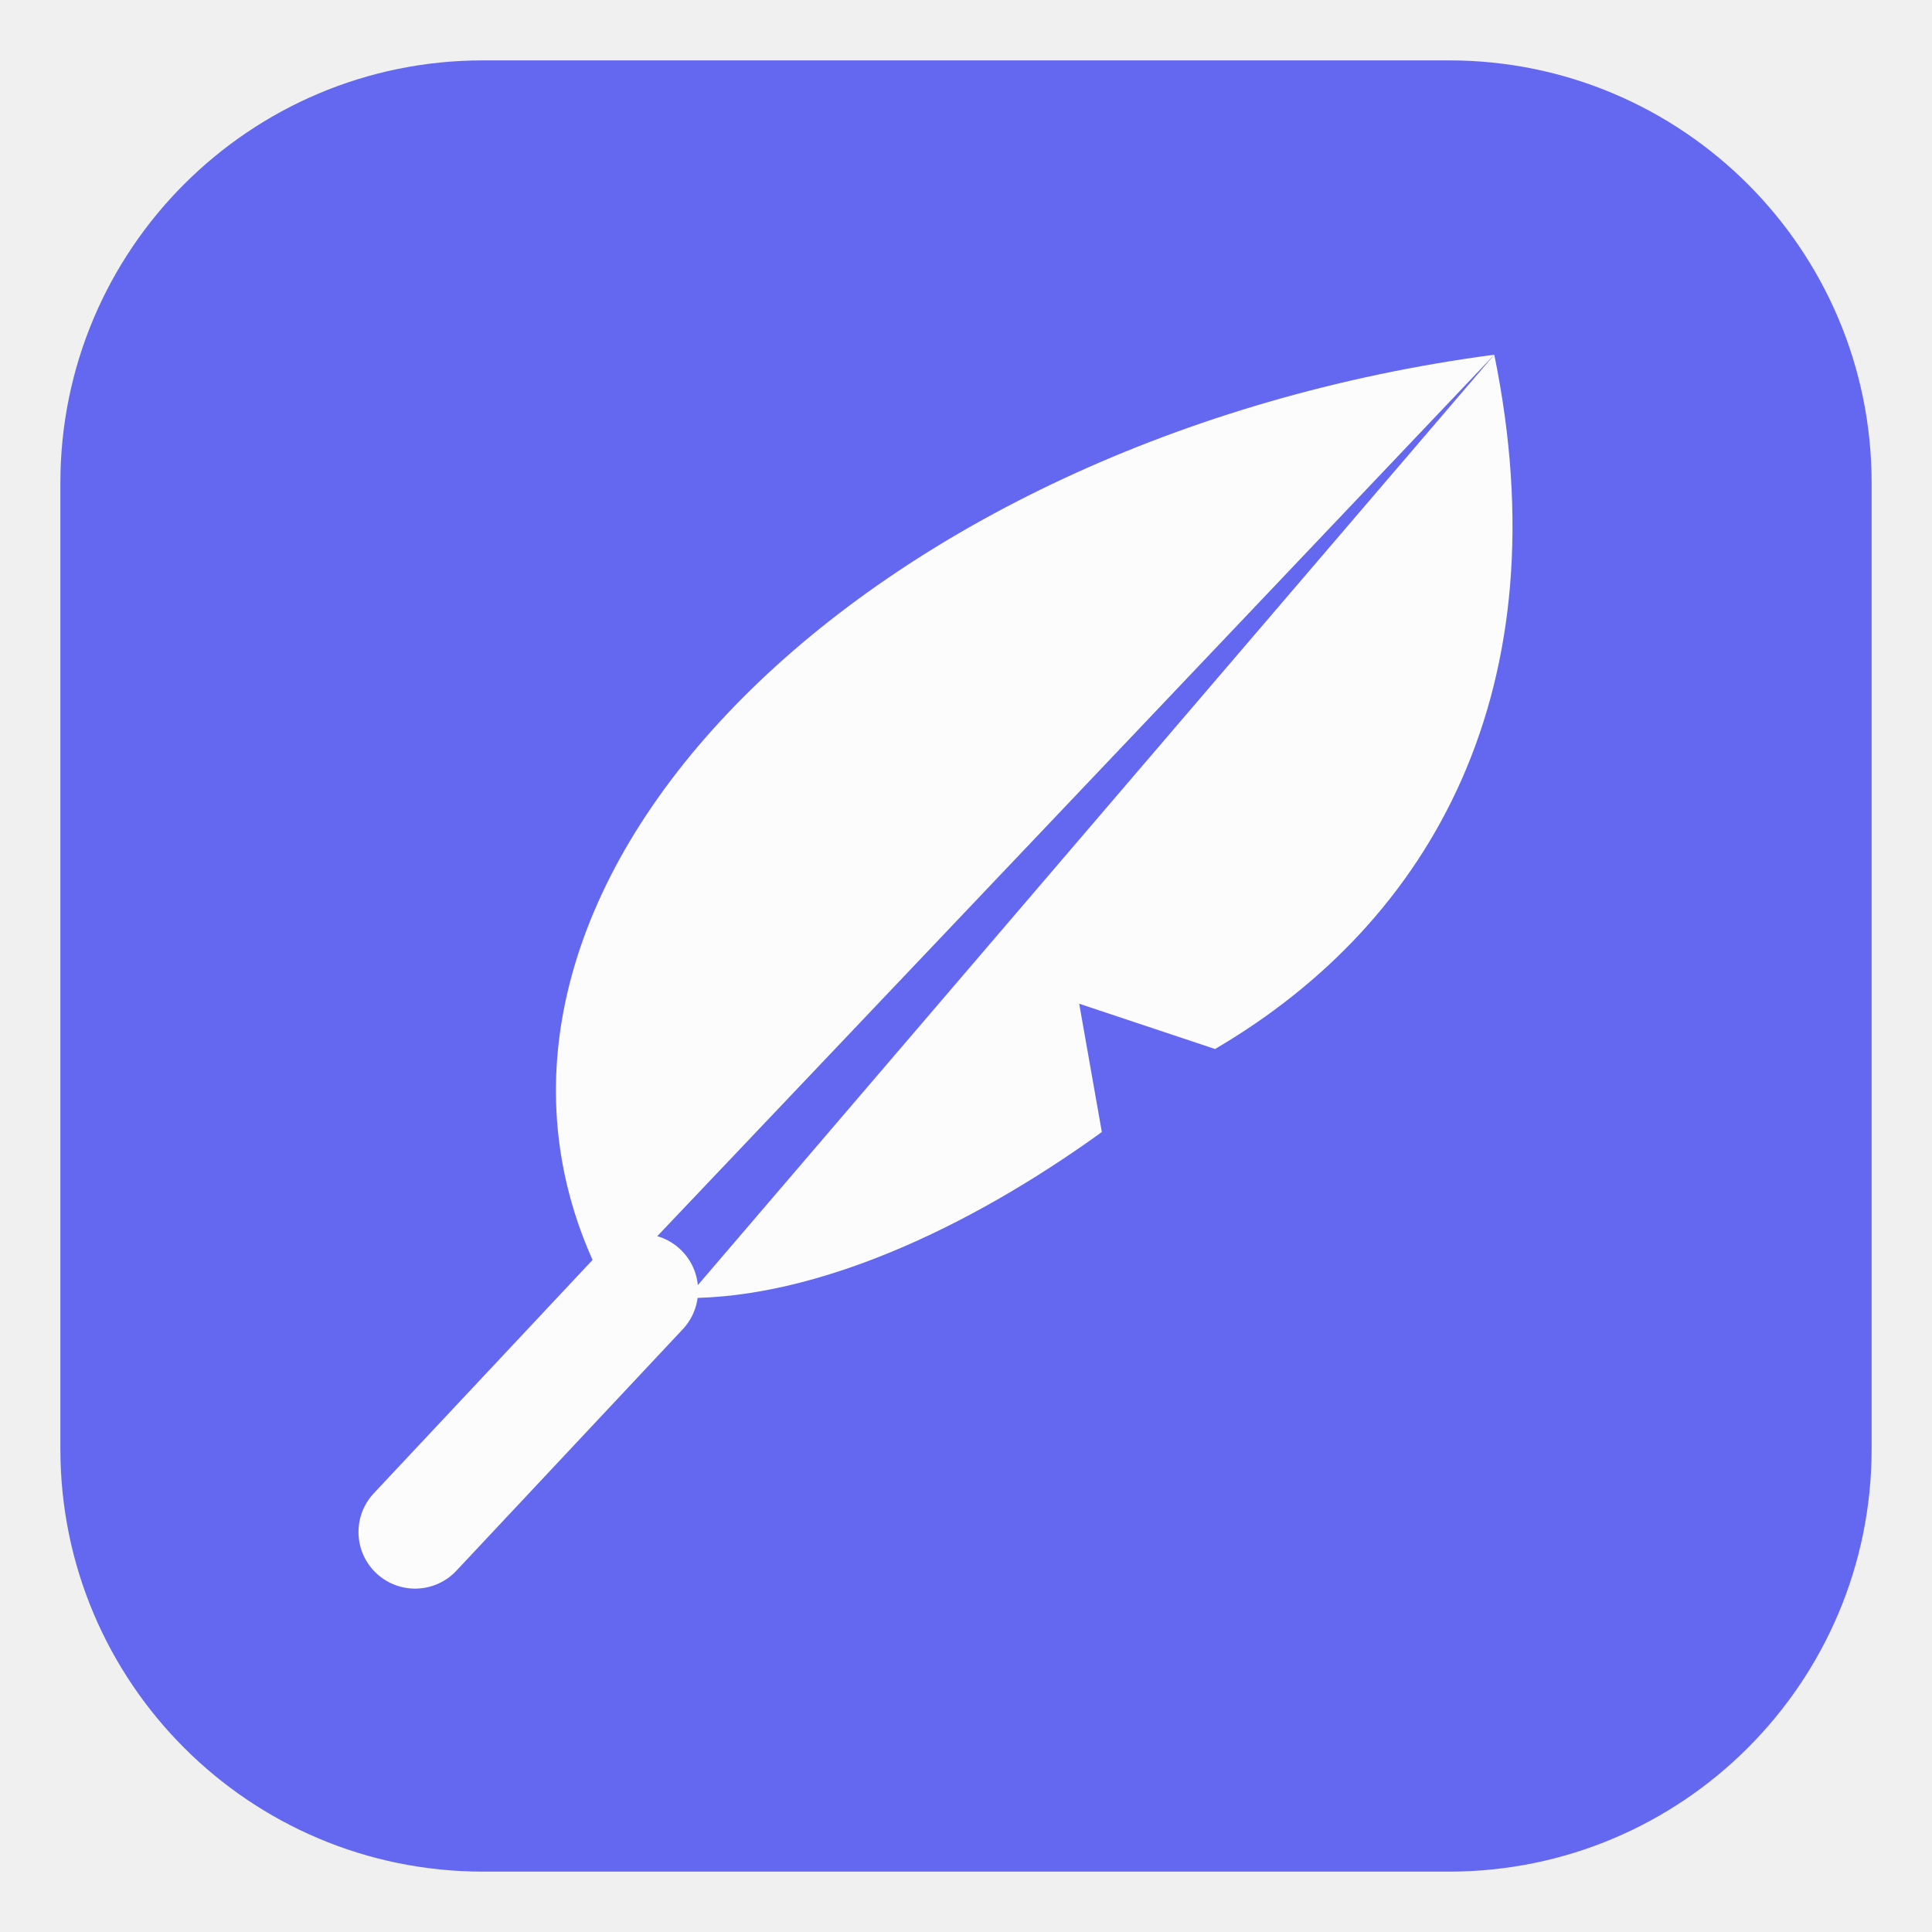
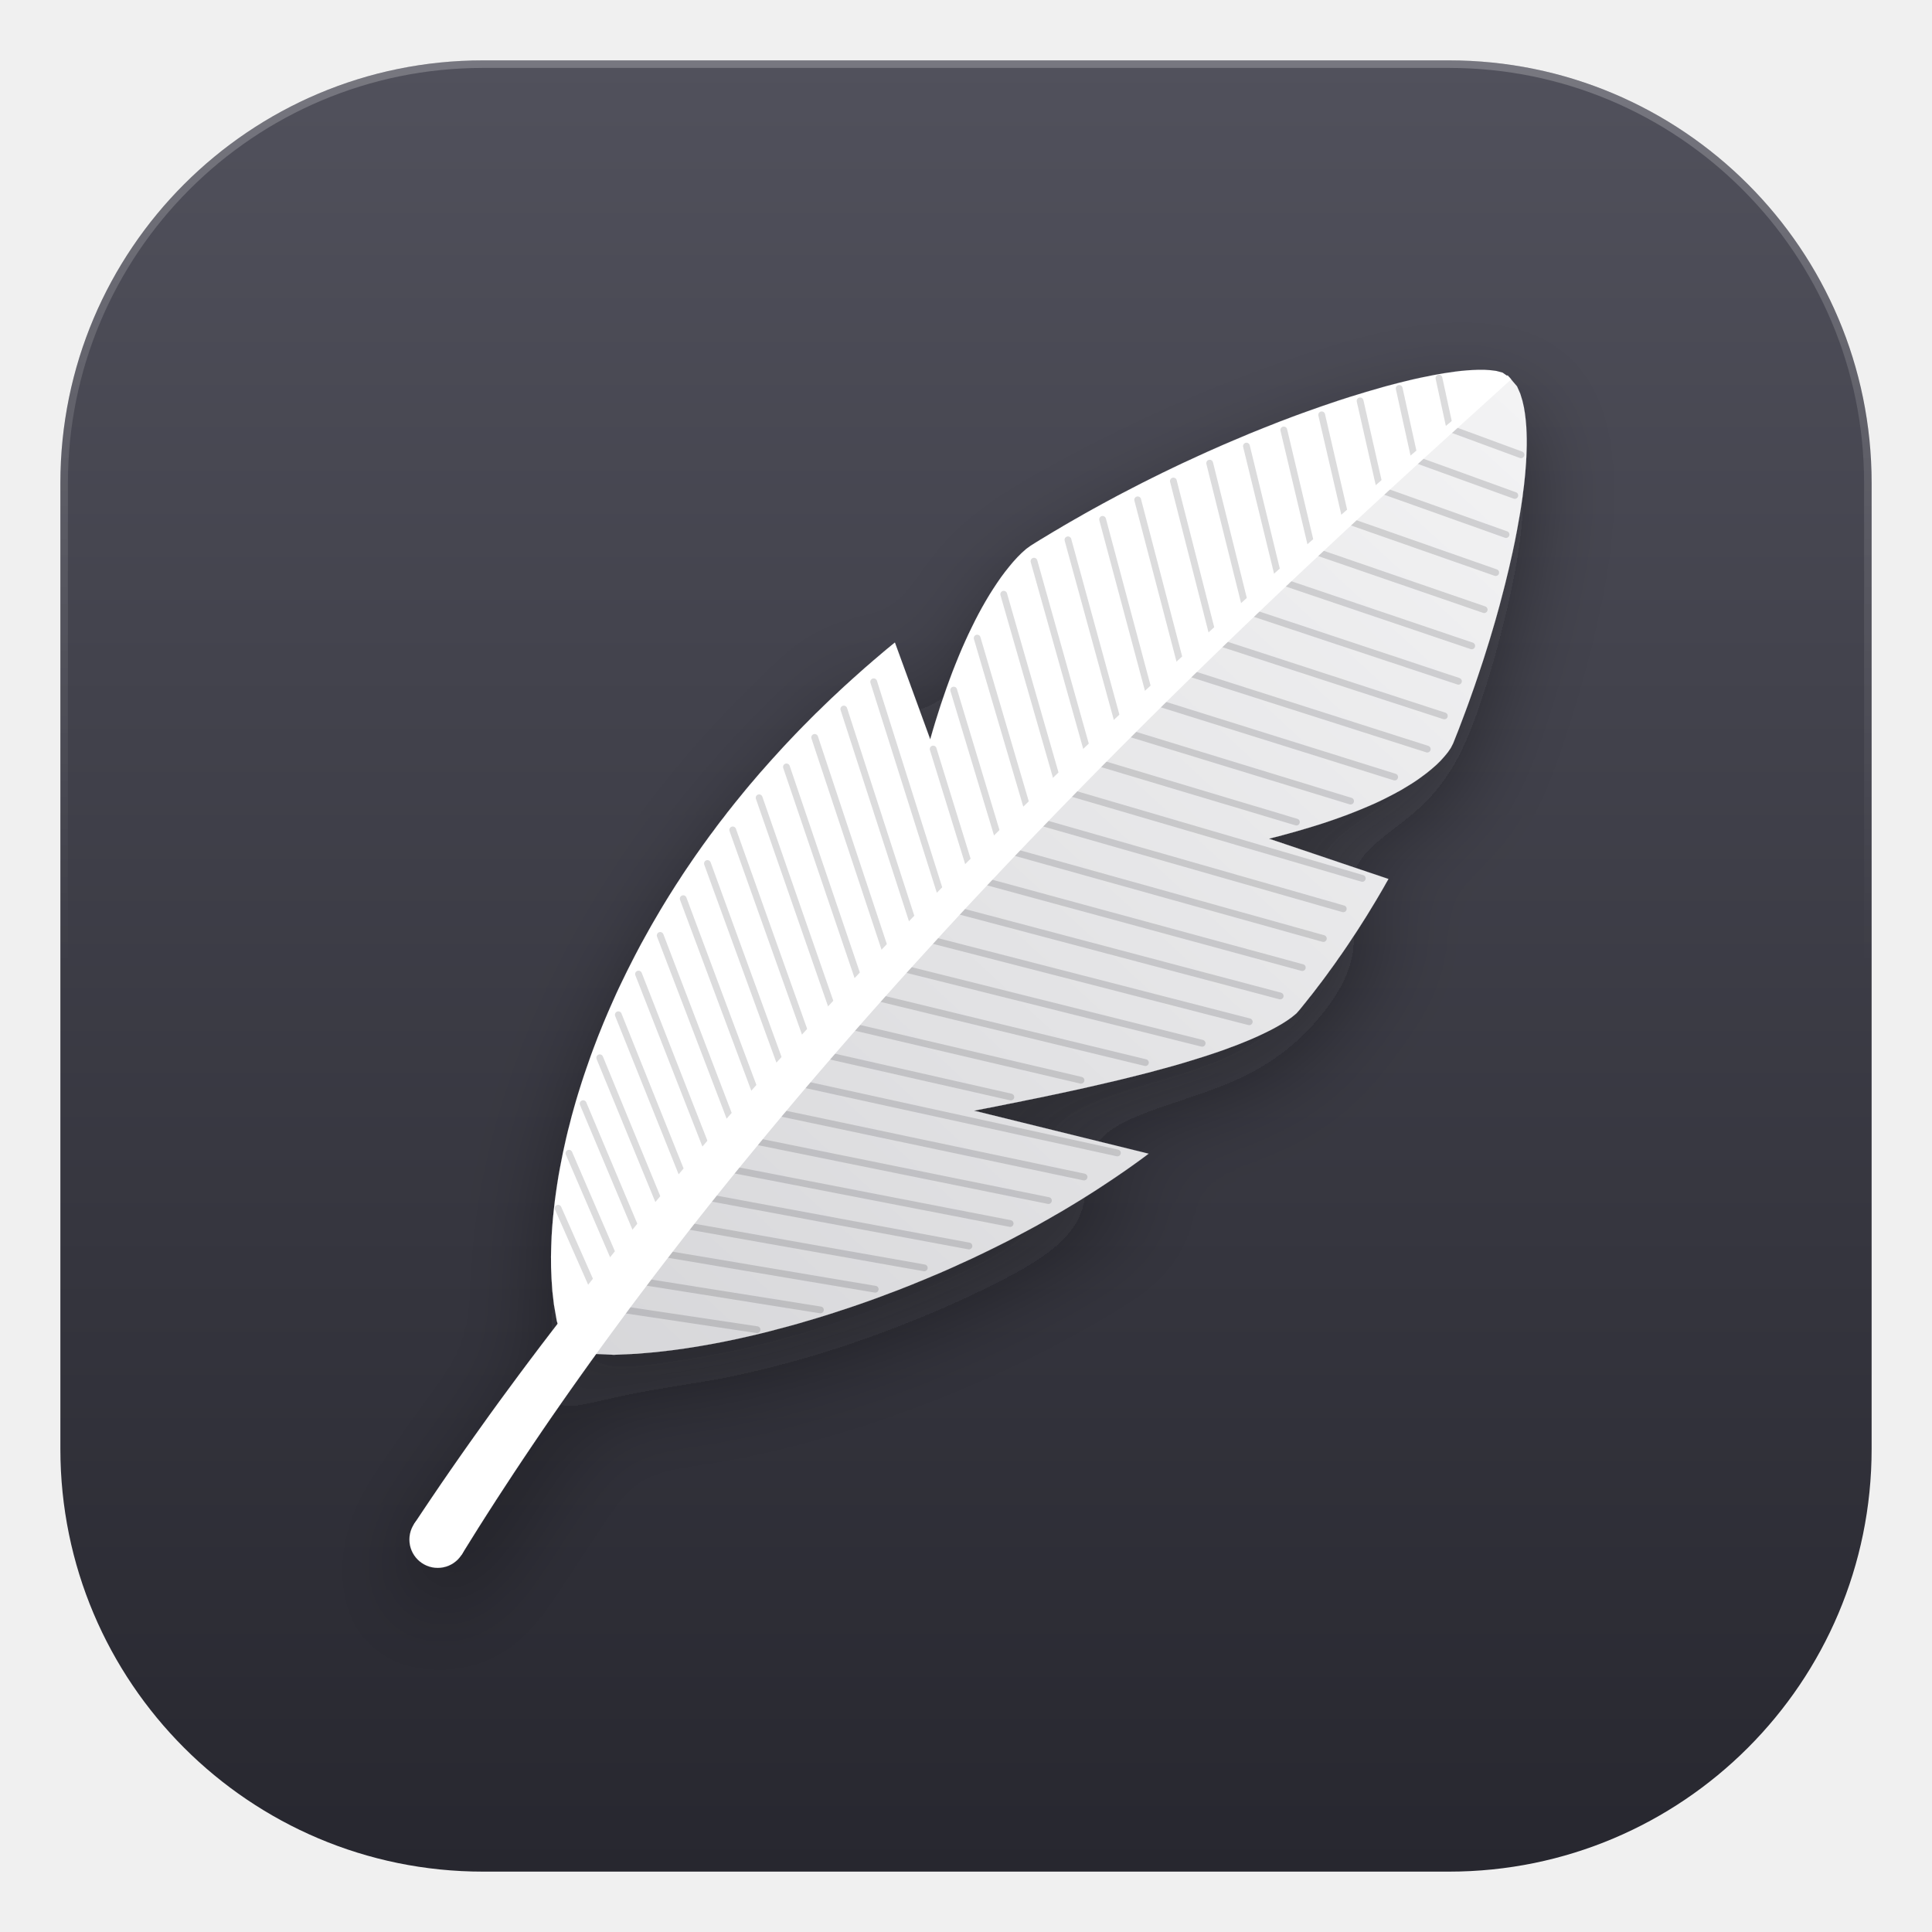
<svg xmlns="http://www.w3.org/2000/svg" width="256" height="256" viewBox="0 0 256 256">
-   <rect x="8" y="8" width="240" height="240" rx="56" fill="#6468F0" />
-   <path d="M 79 168 C 55 117 115 58 198 47 L 85 166 Z" fill="#FCFCFC" />
-   <path d="M 198 47 C 207 91 190 122 161 139 L 143 133 L 146 150 C 128 163 108 172 91 172 Z" fill="#FCFCFC" />
-   <line x1="85" y1="171" x2="55" y2="203" stroke="#FCFCFC" stroke-width="15" stroke-linecap="round" />
+   <defs>
+     <linearGradient id="tile" x1="0" y1="0" x2="0" y2="1">
+       <stop offset="0" stop-color="#51515C" />
+       <stop offset="1" stop-color="#27272F" />
+     </linearGradient>
+     <linearGradient id="lit" gradientUnits="userSpaceOnUse" x1="58.0" y1="204.0" x2="200.0" y2="50.0">
+       <stop offset="0" stop-color="#FFFFFF" />
+       <stop offset="1" stop-color="#FFFFFF" />
+     </linearGradient>
+     <linearGradient id="shade" gradientUnits="userSpaceOnUse" x1="58.0" y1="204.0" x2="200.0" y2="50.0">
+       <stop offset="0" stop-color="#D2D2D5" />
+       <stop offset="1" stop-color="#F3F3F4" />
+     </linearGradient>
+     <linearGradient id="rim" x1="0" y1="0" x2="0" y2="1">
+       <stop offset="0" stop-color="#fff" stop-opacity="0.22" />
+       <stop offset="0.5" stop-color="#fff" stop-opacity="0" />
+     </linearGradient>
+     <filter id="cast" x="-30%" y="-30%" width="160%" height="160%">
+       <feDropShadow dx="0" dy="5" stdDeviation="6" flood-color="#15151A" flood-opacity="0.4" />
+     </filter>
+     <clipPath id="inside">
+       <path d="M64 8H192A56 56 0 0 1 248 64V192A56 56 0 0 1 192 248H64A56 56 0 0 1 8 192V64A56 56 0 0 1 64 8Z" />
+     </clipPath>
+   </defs>
+   <path d="M64 8H192A56 56 0 0 1 248 64V192A56 56 0 0 1 192 248H64A56 56 0 0 1 8 192V64A56 56 0 0 1 64 8Z" fill="url(#tile)" />
+   <path d="M64 8H192A56 56 0 0 1 248 64V192A56 56 0 0 1 192 248H64A56 56 0 0 1 8 192V64A56 56 0 0 1 64 8Z" fill="none" stroke="url(#rim)" stroke-width="2" clip-path="url(#inside)" />
+   <g filter="url(#cast)">
+     <path d="M75.08 179.23L75.46 178.72L75.84 178.21L76.22 177.70L76.60 177.19L76.98 176.68L77.37 176.17L77.75 175.66L78.14 175.15L78.53 174.63L78.91 174.12L79.30 173.61L79.69 173.10L80.09 172.58L80.48 172.07L80.87 171.56L81.27 171.04L81.67 170.53L82.06 170.02L82.46 169.50L82.86 168.99L83.26 168.47L83.67 167.96L84.07 167.44L84.48 166.93L84.88 166.41L85.29 165.90L85.70 165.38L86.11 164.86L86.52 164.35L86.93 163.83L87.35 163.31L87.76 162.80L88.18 162.28L88.59 161.76L89.01 161.24L89.43 160.72L89.85 160.21L90.27 159.69L90.70 159.17L91.12 158.65L91.55 158.13L91.97 157.61L92.40 157.09L92.83 156.57L93.26 156.05L93.69 155.53L94.12 155.01L94.56 154.49L94.99 153.97L95.43 153.44L95.87 152.92L96.30 152.40L96.74 151.88L97.18 151.36L97.63 150.83L98.07 150.31L98.51 149.79L98.96 149.26L99.41 148.74L99.86 148.21L100.30 147.69L100.76 147.17L101.21 146.64L101.66 146.12L102.11 145.59L102.57 145.07L103.03 144.54L103.48 144.01L103.94 143.49L104.40 142.96L104.86 142.44L105.33 141.91L105.79 141.38L106.25 140.85L106.72 140.33L107.19 139.80L107.66 139.27L108.13 138.74L108.60 138.21L109.07 137.68L109.54 137.16L110.02 136.63L110.49 136.10L110.97 135.57L111.45 135.04L111.93 134.51L112.41 133.98L112.89 133.45L113.37 132.92L113.86 132.38L114.34 131.85L114.83 131.32L115.31 130.79L115.80 130.26L116.29 129.72L116.78 129.19L117.28 128.66L117.77 128.13L118.26 127.59L118.76 127.06L119.26 126.53L119.76 125.99L120.26 125.46L120.76 124.92L121.26 124.39L121.76 123.85L122.27 123.32L122.77 122.78L123.28 122.25L123.79 121.71L124.30 121.17L124.81 120.64L125.32 120.10L125.83 119.56L126.34 119.03L126.86 118.49L127.38 117.95L127.89 117.41L128.41 116.88L128.93 116.34L129.45 115.80L129.97 115.26L130.50 114.72L131.02 114.18L131.55 113.64L132.08 113.10L132.60 112.56L133.13 112.02L133.66 111.48L134.20 110.94L134.73 110.40L135.26 109.86L135.80 109.32L136.34 108.78L136.87 108.23L137.41 107.69L137.95 107.15L138.49 106.61L139.04 106.06L139.58 105.52L140.13 104.98L140.67 104.43L141.22 103.89L141.77 103.35L142.32 102.80L142.87 102.26L143.42 101.71L143.97 101.17L144.53 100.62L145.08 100.08L145.64 99.53L146.20 98.98L146.76 98.44L147.32 97.89L147.88 97.35L148.44 96.80L149.01 96.25L149.57 95.70L150.14 95.16L150.71 94.61L151.28 94.06L151.85 93.51L152.42 92.96L152.99 92.41L153.56 91.86L154.14 91.32L154.71 90.77L155.29 90.22L155.87 89.67L156.45 89.12L157.03 88.57L157.61 88.01L158.20 87.46L158.78 86.91L159.37 86.36L159.95 85.81L160.54 85.26L161.13 84.70L161.72 84.15L162.31 83.60L162.91 83.05L163.50 82.49L164.09 81.94L164.69 81.39L165.29 80.83L165.89 80.28L166.49 79.72L167.09 79.17L167.69 78.61L168.30 78.06L168.90 77.50L169.51 76.95L170.11 76.39L170.72 75.84L171.33 75.28L171.94 74.72L172.55 74.17L173.17 73.61L173.78 73.05L174.40 72.50L175.01 71.94L175.63 71.38L176.25 70.82L176.87 70.26L177.49 69.70L178.12 69.15L178.74 68.59L179.36 68.03L179.99 67.47L180.62 66.91L181.25 66.35L181.88 65.79L182.51 65.23L183.14 64.67L183.77 64.10L184.41 63.54L185.04 62.98L185.68 62.42L186.32 61.86L186.96 61.30L187.60 60.73L188.24 60.17L188.88 59.61L189.53 59.04L190.17 58.48L190.82 57.92L191.47 57.35L192.12 56.79L192.77 56.22L193.42 55.66L194.07 55.09L194.73 54.53L195.38 53.96L196.04 53.40L196.69 52.83L197.35 52.27L198.01 51.70L198.67 51.13L199.34 50.57L200.00 50.00L200.00 50.00L199.09 49.37L198.26 49.15L197.46 49.05L196.67 49.00L195.89 49.00L195.11 49.03L194.35 49.08L193.58 49.15L192.82 49.24L192.07 49.35L191.32 49.46L190.57 49.59L189.82 49.73L189.08 49.88L188.33 50.03L187.59 50.19L186.86 50.36L186.12 50.54L185.39 50.72L184.66 50.91L183.93 51.10L183.20 51.30L182.48 51.51L181.75 51.72L181.03 51.93L180.31 52.15L179.59 52.37L178.87 52.59L178.16 52.82L177.44 53.05L176.73 53.29L176.02 53.53L175.31 53.77L174.60 54.02L173.89 54.27L173.19 54.52L172.49 54.77L171.78 55.03L171.08 55.29L170.38 55.56L169.68 55.82L168.99 56.09L168.29 56.37L167.60 56.64L166.91 56.92L166.21 57.20L165.52 57.48L164.84 57.77L164.15 58.06L163.46 58.35L162.78 58.64L162.10 58.93L161.42 59.23L160.74 59.53L160.06 59.83L159.38 60.14L158.70 60.45L158.03 60.76L157.36 61.07L156.68 61.38L156.01 61.70L155.34 62.02L154.68 62.34L154.01 62.66L153.35 62.99L152.68 63.32L152.02 63.65L151.36 63.98L150.70 64.32L150.04 64.66L149.39 65.00L148.73 65.34L148.08 65.68L147.43 66.03L146.78 66.38L146.13 66.73L145.48 67.09L144.84 67.44L144.19 67.80L143.55 68.16L142.91 68.53L142.27 68.89L141.63 69.26L140.99 69.63L140.36 70.01L139.72 70.38L139.09 70.76L138.46 71.14L137.83 71.52L137.20 71.91L136.58 72.30L135.97 72.74L135.38 73.27L134.81 73.84L134.25 74.45L133.71 75.10L133.17 75.78L132.64 76.49L132.13 77.23L131.62 78.00L131.12 78.79L130.63 79.61L130.15 80.45L129.68 81.31L129.22 82.20L128.77 83.11L128.32 84.04L127.88 85.00L127.45 85.97L127.03 86.97L126.62 87.98L126.21 89.02L125.82 90.07L125.43 91.14L125.05 92.24L124.67 93.35L124.31 94.48L123.95 95.62L123.60 96.79L123.26 97.97L118.58 85.13L118.00 85.60L117.43 86.07L116.86 86.55L116.30 87.03L115.73 87.51L115.17 88.00L114.61 88.48L114.05 88.98L113.50 89.47L112.94 89.97L112.39 90.47L111.84 90.97L111.29 91.48L110.75 91.99L110.20 92.50L109.66 93.02L109.12 93.54L108.59 94.06L108.05 94.58L107.52 95.11L106.99 95.65L106.46 96.18L105.93 96.72L105.41 97.26L104.89 97.81L104.37 98.36L103.85 98.91L103.34 99.47L102.83 100.03L102.32 100.59L101.81 101.16L101.31 101.73L100.80 102.30L100.30 102.88L99.81 103.46L99.31 104.04L98.82 104.63L98.33 105.23L97.85 105.82L97.36 106.42L96.88 107.03L96.40 107.63L95.93 108.25L95.45 108.86L94.98 109.48L94.52 110.11L94.05 110.73L93.59 111.37L93.13 112.00L92.68 112.64L92.22 113.29L91.77 113.94L91.33 114.59L90.88 115.25L90.44 115.91L90.01 116.58L89.57 117.25L89.14 117.93L88.71 118.61L88.29 119.29L87.87 119.98L87.45 120.68L87.04 121.38L86.63 122.08L86.22 122.79L85.82 123.51L85.42 124.23L85.02 124.95L84.63 125.68L84.24 126.42L83.86 127.16L83.48 127.91L83.10 128.66L82.73 129.42L82.36 130.18L81.99 130.95L81.63 131.73L81.28 132.51L80.93 133.30L80.58 134.10L80.24 134.90L79.90 135.71L79.57 136.53L79.24 137.35L78.92 138.19L78.60 139.03L78.29 139.87L77.99 140.73L77.69 141.59L77.39 142.47L77.10 143.35L76.82 144.24L76.54 145.14L76.27 146.05L76.01 146.97L75.75 147.90L75.51 148.85L75.26 149.81L75.03 150.77L74.81 151.76L74.59 152.76L74.39 153.77L74.19 154.80L74.00 155.85L73.83 156.92L73.67 158.01L73.52 159.12L73.39 160.26L73.27 161.43L73.17 162.63L73.09 163.87L73.04 165.16L73.01 166.50L73.02 167.92L73.08 169.42L73.19 171.05L73.40 172.86L73.78 175.04L75.08 179.23Z" fill="url(#lit)" />
+     <path d="M75.08 179.23L75.46 178.72L75.84 178.21L76.22 177.70L76.60 177.19L76.98 176.68L77.37 176.17L77.75 175.66L78.14 175.15L78.53 174.63L78.91 174.12L79.30 173.61L79.69 173.10L80.09 172.58L80.48 172.07L80.87 171.56L81.27 171.04L81.67 170.53L82.06 170.02L82.46 169.50L82.86 168.99L83.26 168.47L83.67 167.96L84.07 167.44L84.48 166.93L84.88 166.41L85.29 165.90L85.70 165.38L86.11 164.86L86.52 164.35L86.93 163.83L87.35 163.31L87.76 162.80L88.18 162.28L88.59 161.76L89.01 161.24L89.43 160.72L89.85 160.21L90.27 159.69L90.70 159.17L91.12 158.65L91.55 158.13L91.97 157.61L92.40 157.09L92.83 156.57L93.26 156.05L93.69 155.53L94.12 155.01L94.56 154.49L94.99 153.97L95.43 153.44L95.87 152.92L96.30 152.40L96.74 151.88L97.18 151.36L97.63 150.83L98.07 150.31L98.51 149.79L98.96 149.26L99.41 148.74L99.86 148.21L100.30 147.69L100.76 147.17L101.21 146.64L101.66 146.12L102.11 145.59L102.57 145.07L103.03 144.54L103.48 144.01L103.94 143.49L104.40 142.96L104.86 142.44L105.33 141.91L105.79 141.38L106.25 140.85L106.72 140.33L107.19 139.80L107.66 139.27L108.13 138.74L108.60 138.21L109.07 137.68L109.54 137.16L110.02 136.63L110.49 136.10L110.97 135.57L111.45 135.04L111.93 134.51L112.41 133.98L112.89 133.45L113.37 132.92L113.86 132.38L114.34 131.85L114.83 131.32L115.31 130.79L115.80 130.26L116.29 129.72L116.78 129.19L117.28 128.66L117.77 128.13L118.26 127.59L118.76 127.06L119.26 126.53L119.76 125.99L120.26 125.46L120.76 124.92L121.26 124.39L121.76 123.85L122.27 123.32L122.77 122.78L123.28 122.25L123.79 121.71L124.30 121.17L124.81 120.64L125.32 120.10L125.83 119.56L126.34 119.03L126.86 118.49L127.38 117.95L127.89 117.41L128.41 116.88L128.93 116.34L129.45 115.80L129.97 115.26L130.50 114.72L131.02 114.18L131.55 113.64L132.08 113.10L132.60 112.56L133.13 112.02L133.66 111.48L134.20 110.94L134.73 110.40L135.26 109.86L135.80 109.32L136.34 108.78L136.87 108.23L137.41 107.69L137.95 107.15L138.49 106.61L139.04 106.06L139.58 105.52L140.13 104.98L140.67 104.43L141.22 103.89L141.77 103.35L142.32 102.80L142.87 102.26L143.42 101.71L143.97 101.17L144.53 100.62L145.08 100.08L145.64 99.53L146.20 98.98L146.76 98.44L147.32 97.89L147.88 97.35L148.44 96.80L149.01 96.25L149.57 95.70L150.14 95.16L150.71 94.61L151.28 94.06L151.85 93.51L152.42 92.96L152.99 92.41L153.56 91.86L154.14 91.32L154.71 90.77L155.29 90.22L155.87 89.67L156.45 89.12L157.03 88.57L157.61 88.01L158.20 87.46L158.78 86.91L159.37 86.36L159.95 85.81L160.54 85.26L161.13 84.70L161.72 84.15L162.31 83.60L162.91 83.05L163.50 82.49L164.09 81.94L164.69 81.39L165.29 80.83L165.89 80.28L166.49 79.72L167.09 79.17L167.69 78.61L168.30 78.06L168.90 77.50L169.51 76.95L170.11 76.39L170.72 75.84L171.33 75.28L171.94 74.72L172.55 74.17L173.17 73.61L173.78 73.05L174.40 72.50L175.01 71.94L175.63 71.38L176.25 70.82L176.87 70.26L177.49 69.70L178.12 69.15L178.74 68.59L179.36 68.03L179.99 67.47L180.62 66.91L181.25 66.35L181.88 65.79L182.51 65.23L183.14 64.67L183.77 64.10L184.41 63.54L185.04 62.98L185.68 62.42L186.32 61.86L186.96 61.30L187.60 60.73L188.24 60.17L188.88 59.61L189.53 59.04L190.17 58.48L190.82 57.92L191.47 57.35L192.12 56.79L192.77 56.22L193.42 55.66L194.07 55.09L194.73 54.53L195.38 53.96L196.04 53.40L196.69 52.83L197.35 52.27L198.01 51.70L198.67 51.13L199.34 50.57L200.00 50.00L200.00 50.00L201.02 51.20L201.45 52.18L201.73 53.10L201.93 53.98L202.07 54.84L202.17 55.69L202.24 56.52L202.28 57.34L202.30 58.14L202.30 58.94L202.28 59.73L202.25 60.52L202.21 61.30L202.15 62.07L202.09 62.84L202.01 63.60L201.93 64.36L201.83 65.11L201.74 65.86L201.63 66.60L201.52 67.34L201.40 68.08L201.27 68.81L201.14 69.54L201.01 70.27L200.87 70.99L200.73 71.71L200.58 72.43L200.43 73.14L200.27 73.86L200.11 74.56L199.95 75.27L199.78 75.97L199.61 76.67L199.44 77.37L199.26 78.07L199.08 78.76L198.90 79.45L198.72 80.14L198.53 80.83L198.34 81.51L198.15 82.19L197.95 82.87L197.75 83.55L197.55 84.22L197.35 84.89L197.14 85.56L196.93 86.23L196.72 86.90L196.51 87.56L196.29 88.22L196.07 88.88L195.85 89.54L195.63 90.19L195.41 90.84L195.18 91.49L194.95 92.14L194.72 92.79L194.49 93.43L194.25 94.08L194.01 94.72L193.77 95.36L193.53 95.99L193.29 96.63L193.04 97.26L192.79 97.89L192.54 98.52L192.23 99.12L191.83 99.70L191.37 100.26L190.87 100.81L190.33 101.34L189.75 101.85L189.13 102.36L188.48 102.85L187.80 103.34L187.09 103.81L186.34 104.27L185.57 104.73L184.76 105.17L183.93 105.60L183.07 106.03L182.18 106.45L181.26 106.85L180.31 107.25L179.34 107.64L178.33 108.03L177.31 108.40L176.25 108.77L175.17 109.13L174.06 109.48L172.93 109.82L171.77 110.16L170.58 110.49L169.37 110.82L168.14 111.13L183.98 116.47L183.65 117.04L183.33 117.61L183.00 118.18L182.67 118.74L182.34 119.30L182.00 119.86L181.66 120.42L181.32 120.98L180.98 121.53L180.63 122.08L180.28 122.63L179.93 123.18L179.57 123.73L179.21 124.27L178.85 124.82L178.49 125.36L178.12 125.90L177.75 126.44L177.37 126.97L177.00 127.51L176.62 128.04L176.23 128.57L175.85 129.10L175.46 129.63L175.07 130.15L174.67 130.67L174.27 131.20L173.87 131.72L173.46 132.23L173.05 132.75L172.64 133.26L172.22 133.78L171.78 134.28L171.21 134.75L170.57 135.21L169.88 135.65L169.15 136.07L168.37 136.49L167.56 136.89L166.71 137.29L165.83 137.68L164.91 138.06L163.97 138.44L163.00 138.80L162.00 139.17L160.98 139.52L159.93 139.87L158.86 140.21L157.76 140.55L156.64 140.89L155.50 141.22L154.34 141.54L153.16 141.86L151.96 142.18L150.74 142.49L149.50 142.80L148.24 143.11L146.96 143.41L145.67 143.71L144.36 144.01L143.04 144.31L141.70 144.60L140.35 144.89L138.98 145.18L137.60 145.47L136.20 145.75L134.80 146.04L133.38 146.32L131.95 146.61L130.51 146.89L129.06 147.17L152.20 152.87L151.60 153.32L151.00 153.76L150.39 154.20L149.77 154.64L149.15 155.08L148.52 155.51L147.88 155.95L147.24 156.38L146.59 156.81L145.94 157.24L145.28 157.67L144.61 158.10L143.94 158.52L143.26 158.95L142.57 159.37L141.88 159.79L141.18 160.21L140.47 160.63L139.75 161.04L139.03 161.46L138.30 161.87L137.56 162.29L136.81 162.70L136.05 163.11L135.29 163.51L134.52 163.92L133.74 164.33L132.95 164.73L132.15 165.13L131.34 165.53L130.52 165.93L129.69 166.33L128.85 166.73L128.00 167.12L127.14 167.51L126.27 167.91L125.39 168.30L124.50 168.69L123.59 169.07L122.67 169.46L121.74 169.84L120.79 170.23L119.83 170.61L118.86 170.99L117.87 171.36L116.87 171.74L115.84 172.12L114.81 172.49L113.75 172.86L112.67 173.23L111.57 173.59L110.45 173.96L109.31 174.32L108.14 174.68L106.95 175.03L105.73 175.39L104.47 175.74L103.18 176.08L101.86 176.43L100.49 176.77L99.07 177.10L97.60 177.43L96.06 177.75L94.46 178.06L92.76 178.36L90.95 178.65L89.00 178.92L86.84 179.17L84.38 179.38L81.34 179.52L75.08 179.23Z" fill="url(#shade)" />
+     <path d="M79.69 173.10L73.95 160.10M82.54 169.40L75.39 152.81M85.45 165.69L77.27 146.24M88.43 161.97L79.47 140.16M91.46 158.23L81.93 134.46M94.56 154.49L84.61 129.07M97.72 150.73L87.48 123.95M100.94 146.96L90.53 119.08M104.22 143.17L93.74 114.42M107.56 139.38L97.09 109.97M110.97 135.57L100.59 105.71M114.44 131.75L104.21 101.62M117.97 127.91L107.95 97.71M121.56 124.07L111.81 93.95M125.21 120.21L115.77 90.34M128.93 116.34L123.65 99.25M132.71 112.45L126.37 91.44M136.55 108.56L129.48 84.55M140.45 104.65L133.00 78.74M144.42 100.73L137.01 74.36M148.44 96.80L141.51 71.53M152.53 92.85L146.10 68.82M156.68 88.90L150.75 66.23M160.89 84.93L155.48 63.74M165.17 80.94L160.29 61.37M169.51 76.95L165.16 59.11M173.90 72.94L170.11 56.97M178.36 68.92L175.13 54.97M182.89 64.89L180.22 53.12M187.47 60.85L185.40 51.47M192.12 56.79L190.67 50.10M79.69 173.10L100.31 176.19M82.54 169.40L108.71 173.57M85.45 165.69L115.97 170.83M88.43 161.97L122.47 168.00M91.46 158.23L128.39 165.10M94.56 154.49L133.85 162.12M97.72 150.73L138.92 159.08M100.94 146.96L143.64 155.96M104.22 143.17L148.06 152.77M107.56 139.38L133.94 145.36M110.97 135.57L143.24 143.14M114.44 131.75L151.77 140.80M117.97 127.91L159.29 138.24M121.56 124.07L165.53 135.39M125.21 120.21L169.63 131.97M128.93 116.34L172.56 128.21M132.71 112.45L175.35 124.36M136.55 108.56L177.99 120.42M140.45 104.65L180.51 116.39M144.42 100.73L171.78 108.93M148.44 96.80L178.96 106.15M152.53 92.85L184.80 102.96M156.68 88.90L189.12 99.26M160.89 84.93L191.38 94.86M165.17 80.94L193.25 90.27M169.51 76.95L195.01 85.58M173.90 72.94L196.66 80.78M178.36 68.92L198.19 75.87M182.89 64.89L199.56 70.83M187.47 60.85L200.72 65.65M192.12 56.79L201.54 60.26" fill="none" stroke="#212128" stroke-opacity="0.16" stroke-width="0.9" stroke-linecap="round" />
+     <g fill="#FFFFFF">
+       <path d="M61.16 206.02L62.28 204.22L63.41 202.41L64.56 200.60L65.73 198.78L66.91 196.97L68.11 195.14L69.32 193.32L70.55 191.49L71.79 189.66L73.05 187.82L74.33 185.98L75.62 184.14L76.93 182.29L78.25 180.44L79.59 178.59L80.95 176.73L82.32 174.87L83.70 173.00L85.11 171.13L86.52 169.26L87.96 167.38L89.41 165.50L90.87 163.62L92.35 161.73L93.85 159.84L95.36 157.95L96.89 156.05L98.44 154.15L100.00 152.25L101.57 150.34L103.16 148.43L104.77 146.51L106.39 144.59L108.03 142.67L109.69 140.74L111.36 138.81L113.04 136.88L114.74 134.94L116.46 133.00L118.19 131.06L119.94 129.11L121.71 127.16L123.49 125.21L125.28 123.25L127.09 121.29L128.92 119.32L130.76 117.36L132.62 115.38L134.49 113.41L136.38 111.43L138.29 109.45L140.21 107.46L142.15 105.47L144.10 103.48L146.07 101.48L148.05 99.48L150.05 97.48L152.06 95.47L154.09 93.46L156.14 91.44L158.20 89.42L160.28 87.40L162.37 85.37L164.48 83.34L166.60 81.31L168.74 79.27L170.89 77.23L173.06 75.19L175.25 73.14L177.45 71.08L179.66 69.03L181.89 66.96L184.14 64.90L186.40 62.83L188.67 60.75L190.96 58.67L193.26 56.59L195.58 54.49L197.90 52.39L200.23 50.27L199.77 49.73L197.31 51.71L194.89 53.69L192.48 55.69L190.09 57.68L187.72 59.67L185.37 61.66L183.03 63.65L180.71 65.64L178.40 67.62L176.12 69.60L173.84 71.59L171.59 73.56L169.35 75.54L167.12 77.52L164.92 79.49L162.72 81.46L160.55 83.42L158.38 85.39L156.24 87.35L154.11 89.31L152.00 91.27L149.90 93.22L147.82 95.17L145.75 97.12L143.70 99.07L141.66 101.01L139.64 102.95L137.64 104.89L135.65 106.83L133.68 108.76L131.72 110.69L129.78 112.62L127.85 114.54L125.94 116.46L124.05 118.38L122.17 120.30L120.30 122.21L118.46 124.12L116.62 126.03L114.81 127.94L113.01 129.84L111.22 131.74L109.45 133.64L107.69 135.54L105.95 137.43L104.23 139.32L102.52 141.20L100.83 143.09L99.15 144.97L97.49 146.85L95.84 148.73L94.21 150.60L92.60 152.47L91.00 154.34L89.41 156.20L87.85 158.07L86.29 159.93L84.75 161.78L83.23 163.64L81.73 165.49L80.23 167.34L78.76 169.19L77.30 171.03L75.85 172.87L74.42 174.71L73.01 176.55L71.61 178.38L70.23 180.21L68.86 182.04L67.51 183.87L66.17 185.69L64.85 187.51L63.55 189.33L62.26 191.14L60.98 192.96L59.72 194.77L58.48 196.57L57.25 198.38L56.04 200.18L54.84 201.98Z" />
+       <circle cx="58.0" cy="204.0" r="3.75" />
+     </g>
+   </g>
</svg>
